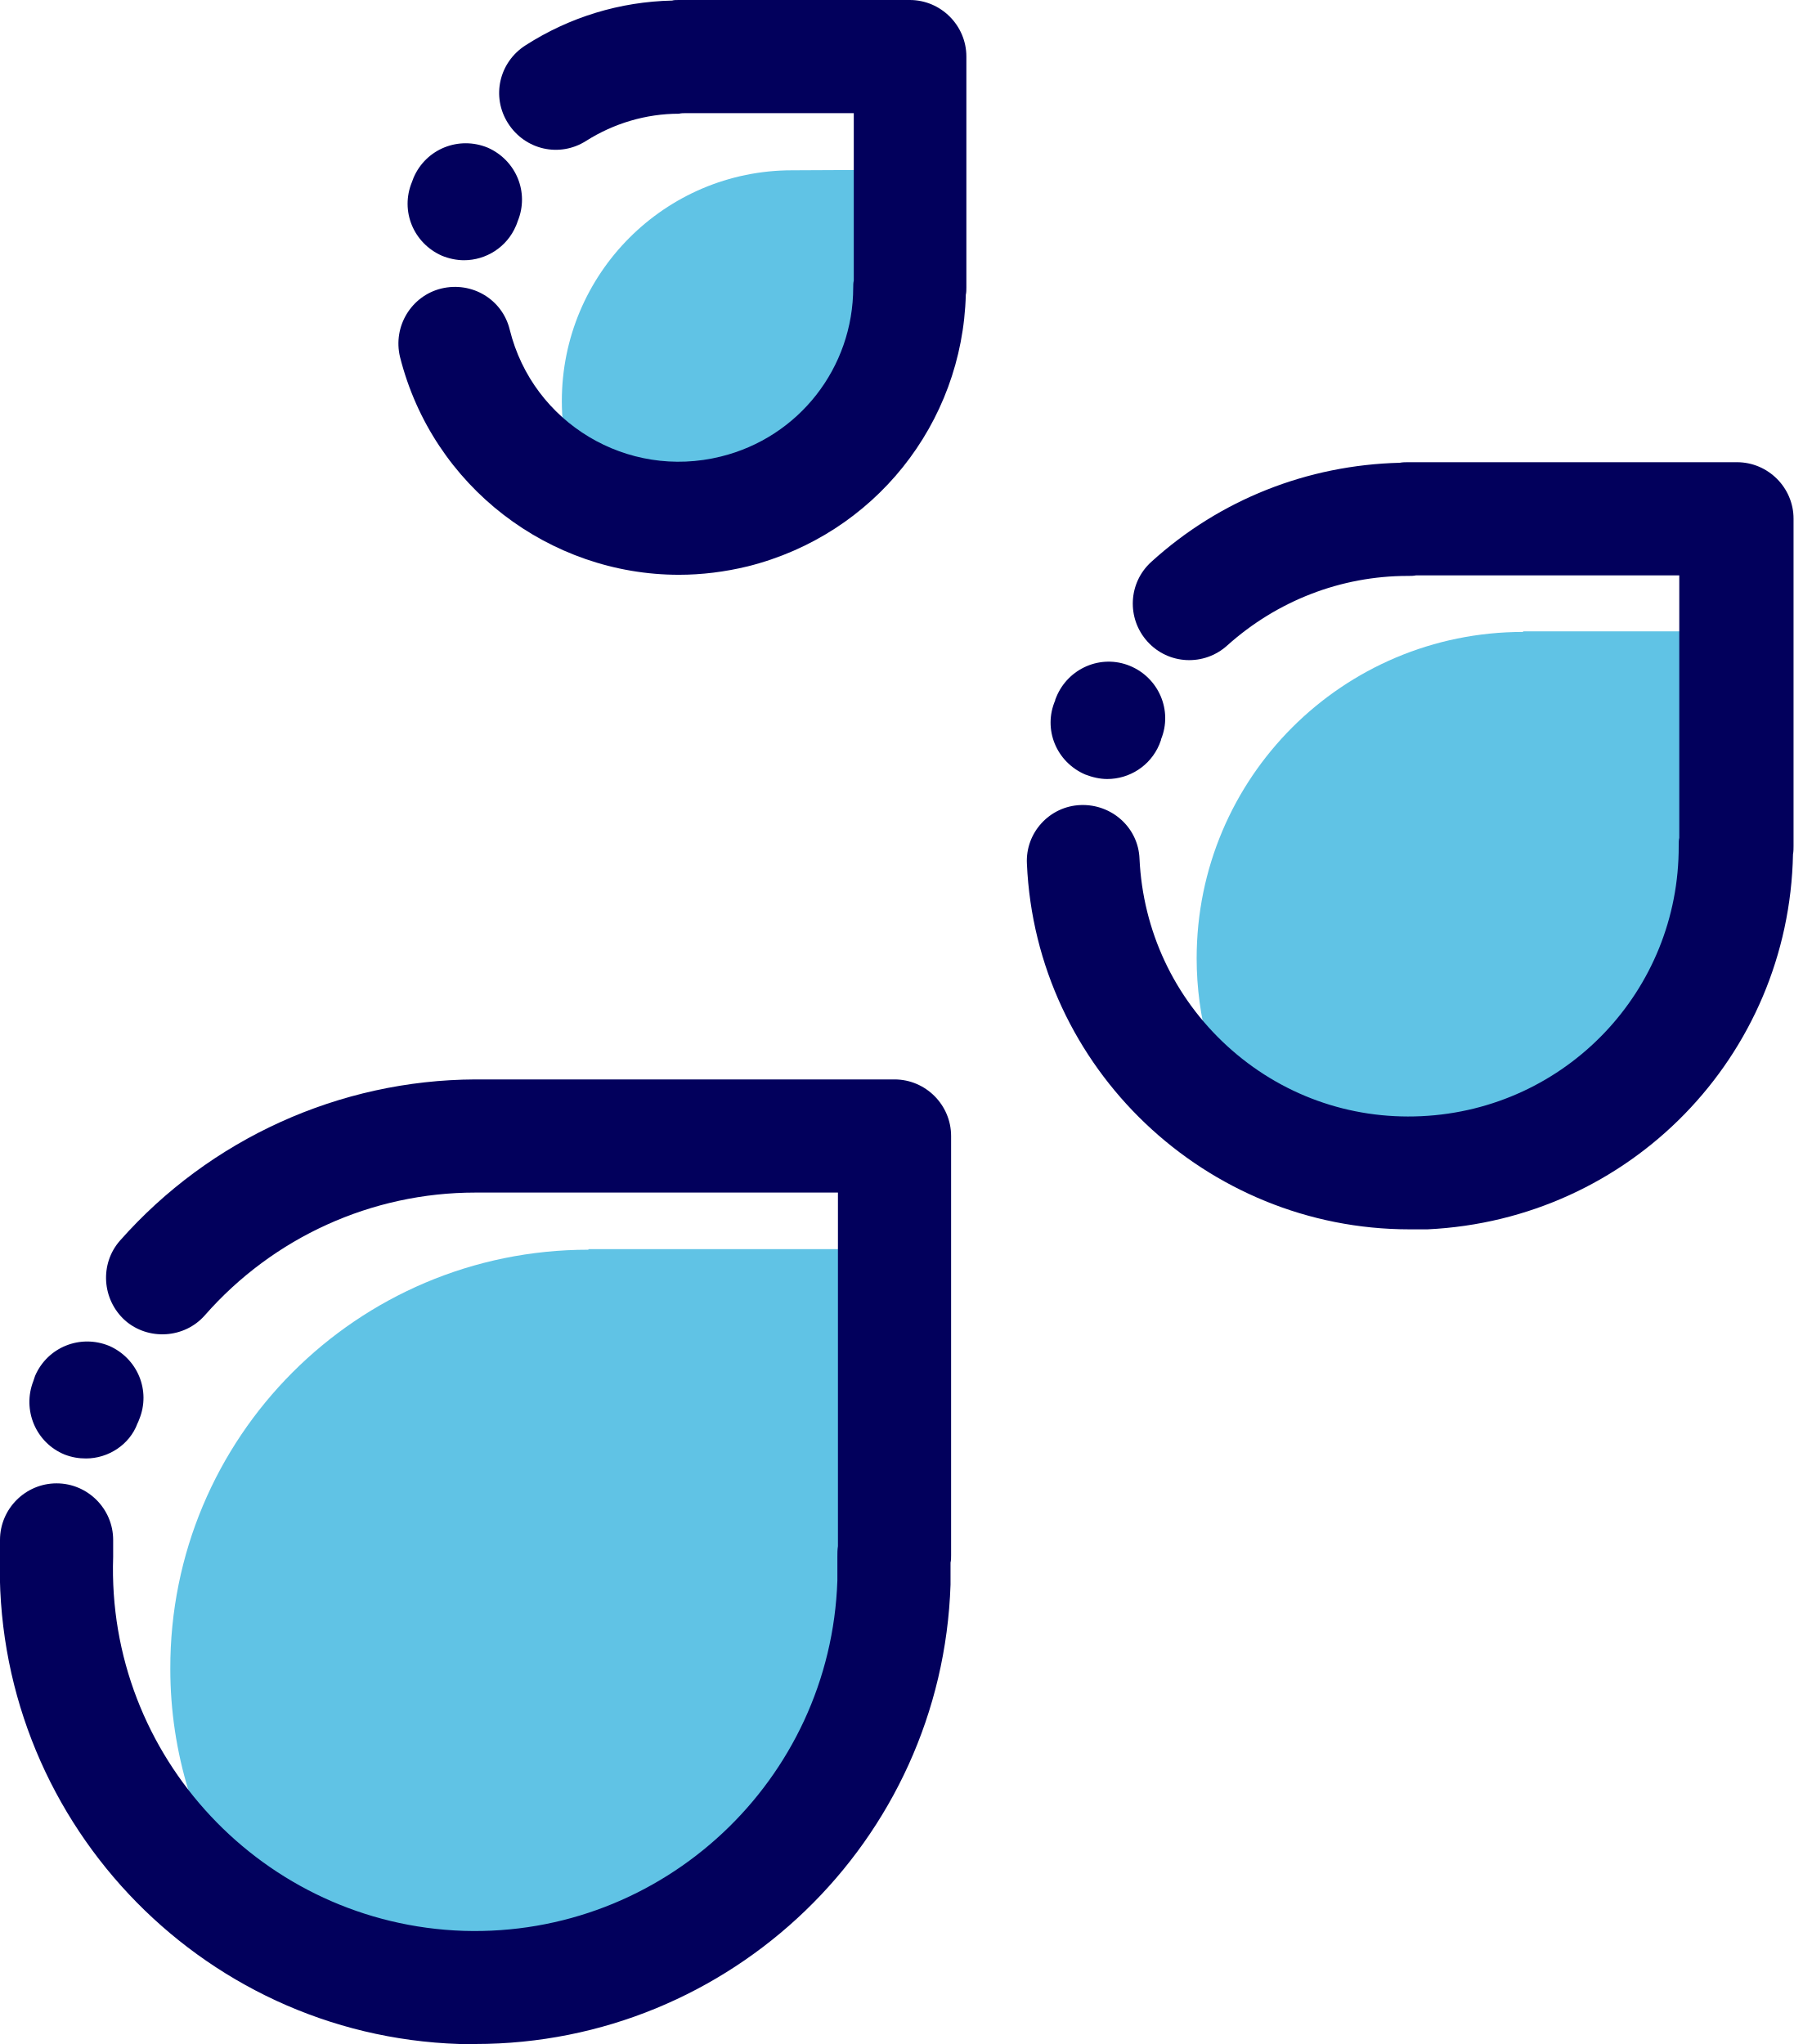
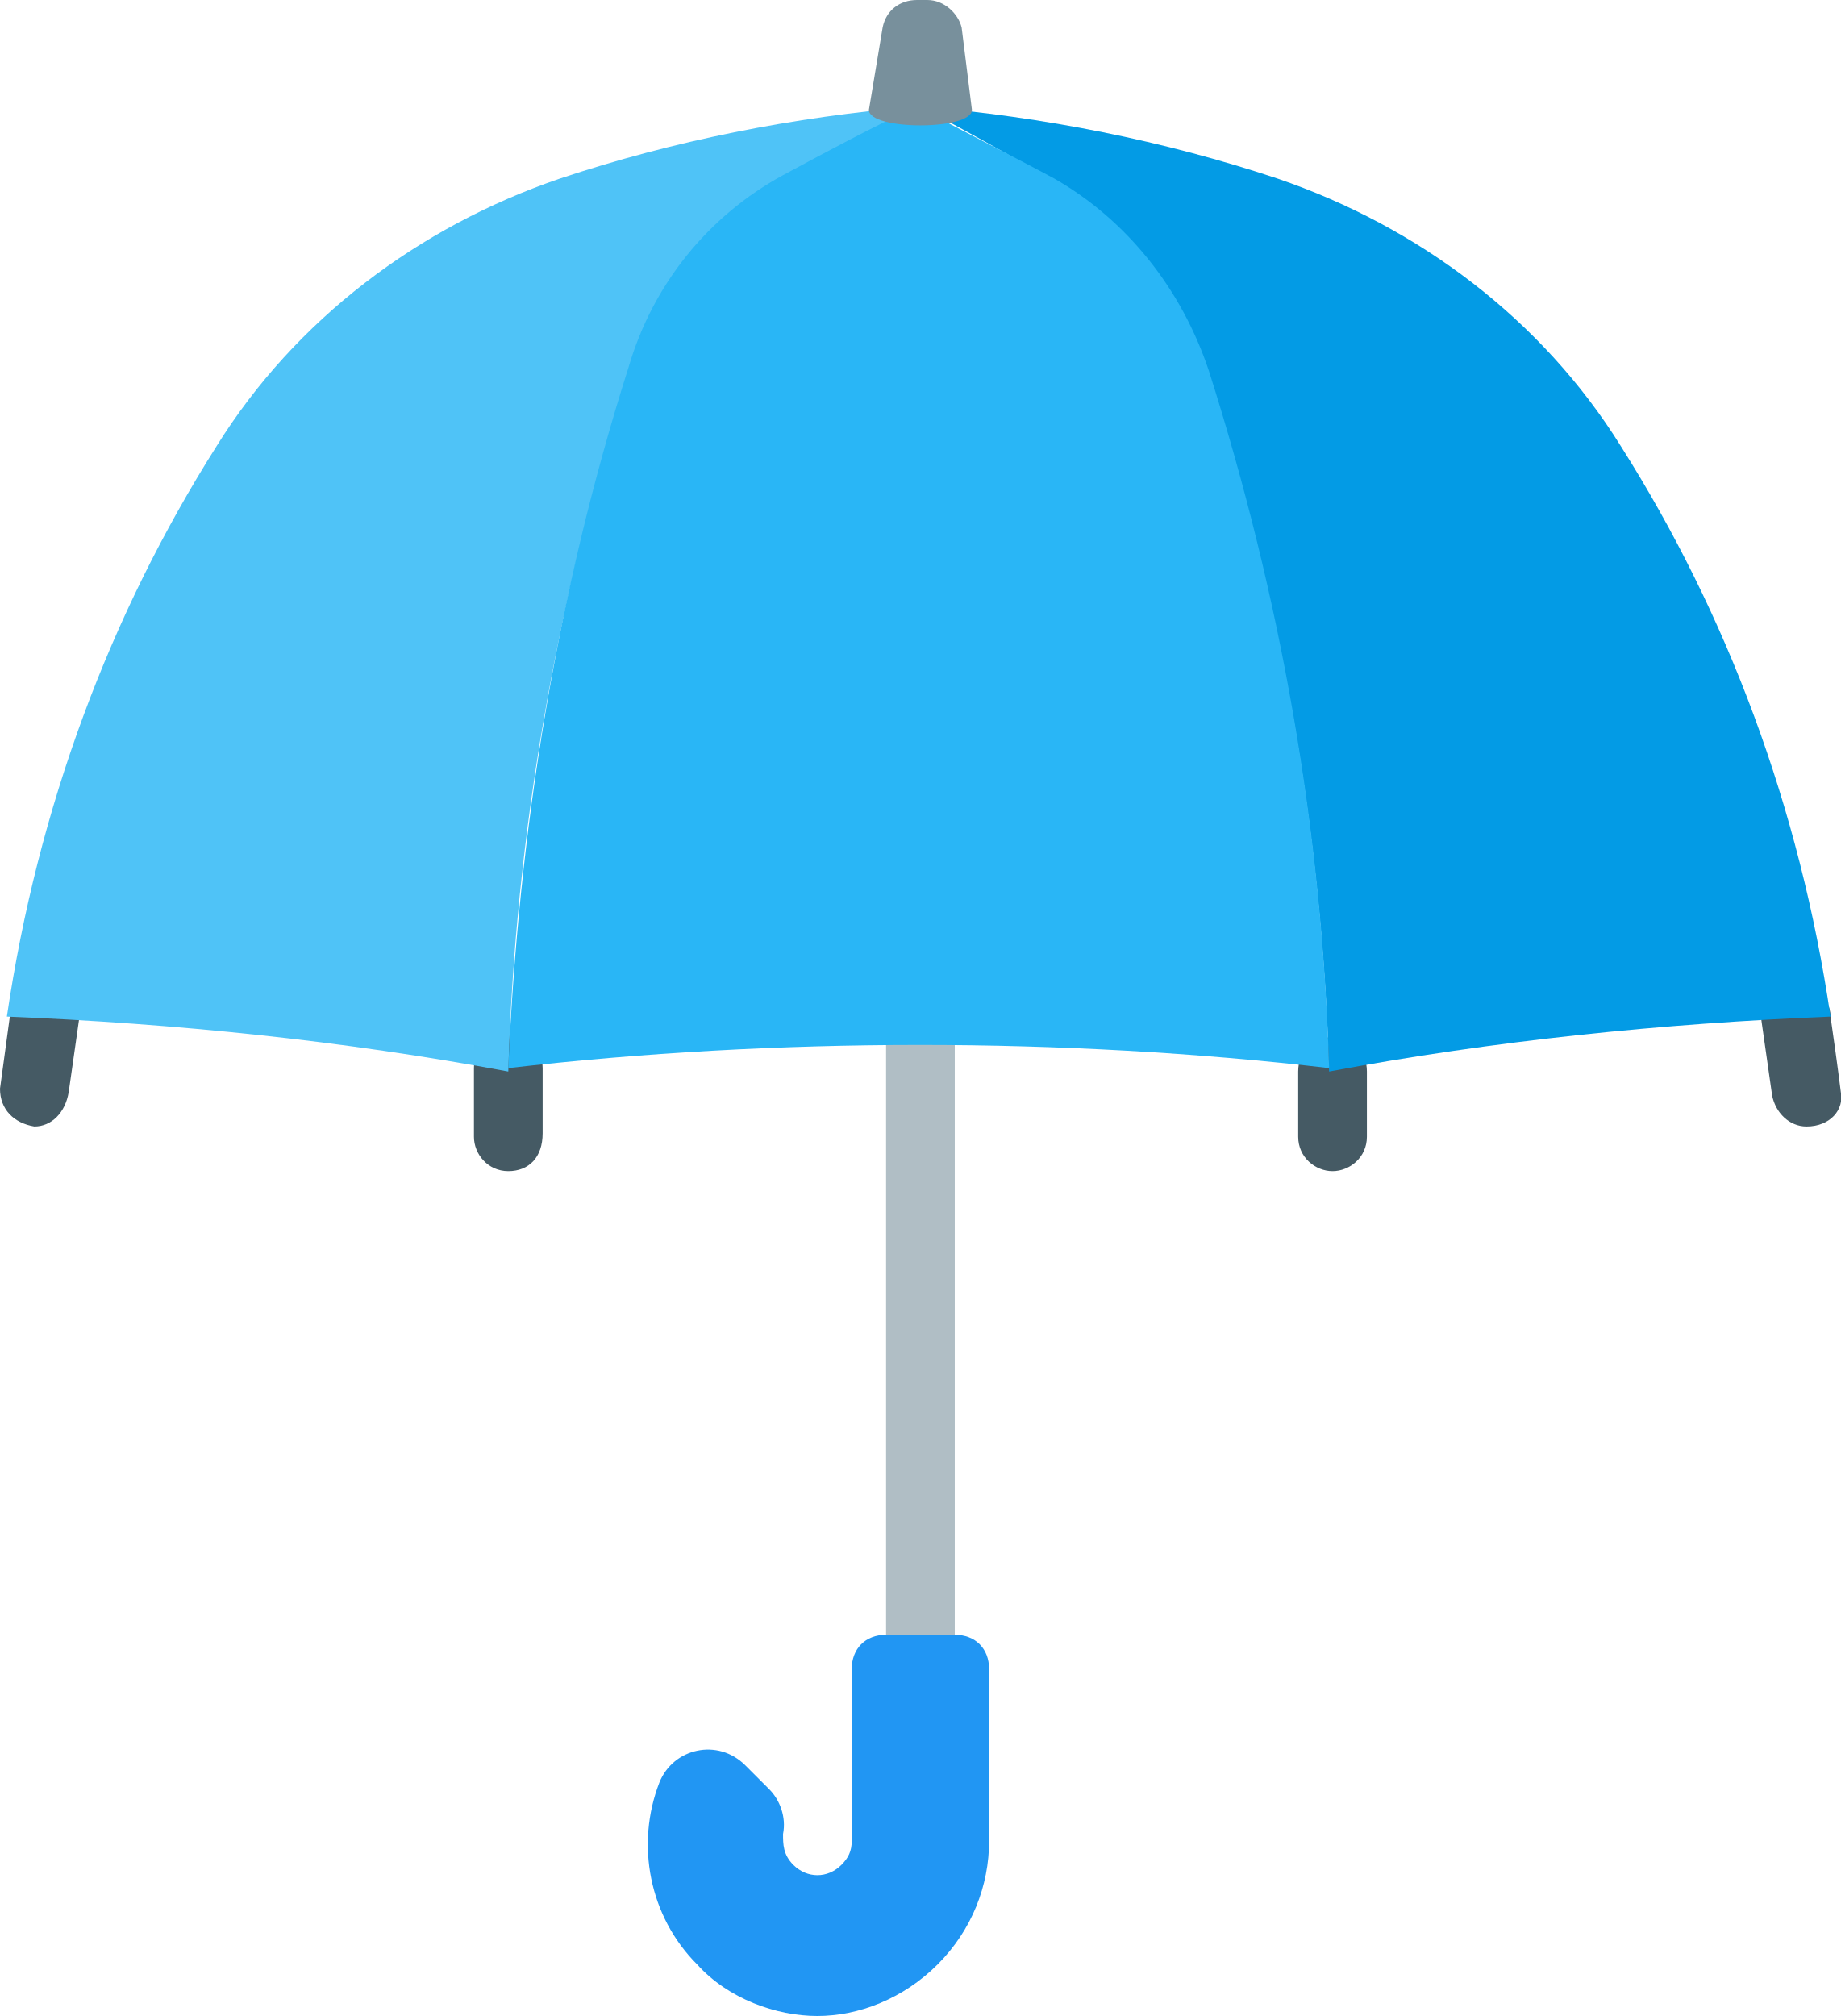
- <svg xmlns="http://www.w3.org/2000/svg" version="1.1" id="icone" x="0px" y="0px" viewBox="0 0 317 361.3" style="enable-background:new 0 0 317 361.3;" xml:space="preserve">
+ <svg xmlns="http://www.w3.org/2000/svg" version="1.1" id="Слой_1" x="0px" y="0px" viewBox="0 0 53.6 58.7" style="enable-background:new 0 0 53.6 58.7;" xml:space="preserve">
  <style type="text/css">
- 	.st0{fill:#60C3E5;}
- 	.st1{fill:#02005C;}
+ 	.st0{fill:#455A64;}
+ 	.st1{fill:#B0BEC5;}
+ 	.st2{fill:#2196F3;}
+ 	.st3{fill:#039BE5;}
+ 	.st4{fill:#4FC3F7;}
+ 	.st5{fill:#29B6F6;}
+ 	.st6{fill:#78909C;}
</style>
-   <path class="st0" d="M269.2,111.6v0.1c-31.9,0-57.7,25.8-57.7,57.7c0,10.4,2.8,20.6,8.1,29.6c27.4,16.3,62.8,7.4,79.2-20  c5.3-8.9,8.1-19.2,8.1-29.6h0.1v-37.8H269.2z" />
-   <path class="st0" d="M104,220.8v0.1c-40.9,0-74,33.2-73.9,74.1c0,14.7,4.4,29,12.6,41.2c33.9,22.8,79.9,13.8,102.7-20.1  c8.2-12.2,12.6-26.5,12.6-41.2h0.1v-54.1H104z" />
-   <path class="st0" d="M140,30.1c-22.5,0-40.7,18.3-40.7,40.8c0,5.9,1.3,11.7,3.7,17c20.5,9.4,44.7,0.5,54.1-20  c2.5-5.3,3.7-11.1,3.7-17h0.1V30L140,30.1L140,30.1z" />
-   <path class="st1" d="M15.2,257.8c-1.3,0-2.5-0.2-3.8-0.7c-5.1-2.1-7.5-7.9-5.5-13c0.1-0.3,0.2-0.6,0.3-0.9c2.2-5.1,8-7.4,13.1-5.3  c5,2.2,7.4,7.9,5.3,13c-0.1,0.3-0.2,0.5-0.3,0.7C22.9,255.4,19.1,257.8,15.2,257.8z M24.7,251.1C24.6,251.1,24.6,251.1,24.7,251.1  C24.6,251.1,24.6,251.1,24.7,251.1z M24.7,251.1C24.7,251.1,24.7,251.1,24.7,251.1C24.7,251.1,24.7,251.1,24.7,251.1z" />
-   <path class="st1" d="M84,361.3c-0.9,0-1.9,0-2.8,0C35,359.8-1.4,321,0,274.7c0-0.5,0-1,0-1.5c0-0.3,0-0.7,0-1c0-5.5,4.5-10,10-10  s10,4.5,10,10c0,0.6,0,1.1,0,1.7c0,0.3,0,0.7,0,1c0,0.1,0,0.2,0,0.3c-1.2,35.3,26.6,64.9,61.9,66.1c35.3,1.1,64.9-26.6,66.1-61.9  c0-1.4,0-2.8,0-4.2c0-0.6,0-1.3,0.1-1.9v-62.5H84c-18.3,0-35.7,7.9-47.8,21.7c-3.6,4.1-10,4.5-14.1,0.9c-4.1-3.7-4.5-10-0.9-14.1  c15.9-18,38.8-28.4,62.8-28.5h74.1c5.5,0,10,4.5,10,10v74.1c0,0.5,0,0.9-0.1,1.3c0,1.3,0,2.6,0,3.9  C166.5,325.5,129.1,361.3,84,361.3z" />
-   <path class="st1" d="M82,46c-1.3,0-2.7-0.3-3.9-0.8c-5-2.2-7.4-7.9-5.3-13c0.1-0.3,0.2-0.5,0.3-0.8c2.2-5.1,8-7.4,13.1-5.3  c5,2.2,7.4,7.9,5.3,13c-0.1,0.3-0.2,0.6-0.3,0.8C89.6,43.7,85.9,46,82,46z" />
-   <path class="st1" d="M120,101.6c-22.8,0-43.5-15.5-49.3-38.5C69.4,57.7,72.7,52.3,78,51c5.4-1.3,10.8,1.9,12.1,7.3  c4.1,16.5,20.8,26.5,37.3,22.4c13.8-3.4,23.4-15.7,23.4-29.9c0-0.4,0-0.8,0.1-1.2V20h-29.7c-0.4,0-0.8,0-1.2,0.1c0,0,0,0,0,0  c-5.8,0-11.5,1.7-16.4,4.8c-4.7,3-10.8,1.6-13.8-3.1c-3-4.7-1.6-10.8,3.1-13.8c7.8-5,16.7-7.7,25.9-7.9C119.1,0,119.5,0,120,0h40.8  c5.5,0,10,4.5,10,10v40.8c0,0.4,0,0.9-0.1,1.3c-0.6,22.8-16.2,42.4-38.5,48C128.1,101.1,124,101.6,120,101.6z" />
-   <path class="st1" d="M195.7,137.7c-1.3,0-2.6-0.3-3.9-0.8c-5.1-2.2-7.5-8-5.3-13.1l0-0.1c0.1-0.2,0.1-0.3,0.2-0.5  c2.1-5.1,7.9-7.6,13-5.5c5.1,2.1,7.6,7.9,5.5,13l0,0.1c-0.1,0.3-0.2,0.5-0.3,0.8C203.3,135.4,199.6,137.7,195.7,137.7z" />
-   <path class="st1" d="M249.1,217.3c-35.9,0-66-28.4-67.6-64.6c-0.3-5.5,4-10.2,9.5-10.4c5.5-0.2,10.2,4,10.4,9.5  c0.6,12.7,6.1,24.5,15.5,33.1c9.4,8.6,21.6,13,34.3,12.4c25.6-1.2,45.6-22.2,45.5-47.8c0-0.5,0-1,0.1-1.4v-46.4h-46.5  c-0.5,0.1-0.9,0.1-1.4,0.1c0,0-0.1,0-0.1,0c-11.8,0-23.1,4.4-31.9,12.3c-4.1,3.7-10.4,3.4-14.1-0.7c-3.7-4.1-3.4-10.4,0.7-14.1  c12.1-11,27.6-17.1,43.9-17.5c0.5-0.1,1-0.1,1.5-0.1H307c5.5,0,10,4.5,10,10v57.8c0,0.5,0,1-0.1,1.5c-0.7,35.7-28.8,64.6-64.6,66.3  C251.2,217.3,250.2,217.3,249.1,217.3z" />
+   <g id="row_1">
+     <g id="umbrella">
+       <g>
+         <path class="st0" d="M52.6,32.8c-0.5,0-0.9-0.4-1-0.9c-0.1-0.7-0.2-1.4-0.3-2.1c-0.1-0.5,0.3-1.1,0.9-1.1     c0.5-0.1,1.1,0.3,1.1,0.9c0.1,0.7,0.2,1.4,0.3,2.2C53.7,32.3,53.3,32.8,52.6,32.8C52.7,32.8,52.6,32.8,52.6,32.8z" />
+         <path class="st0" d="M1,32.8C1,32.8,0.9,32.8,1,32.8c-0.6-0.1-1-0.5-1-1.1c0.1-0.7,0.2-1.5,0.3-2.2c0.1-0.5,0.6-0.9,1.1-0.9     c0.5,0.1,0.9,0.6,0.9,1.1c-0.1,0.7-0.2,1.4-0.3,2.1C1.9,32.4,1.5,32.8,1,32.8z" />
+         <path class="st0" d="M14.8,34.1L14.8,34.1c-0.6,0-1-0.5-1-1c0-0.6,0-1.1,0-1.7v-0.3c0-0.6,0.4-1,1-1s1,0.5,1,1v0.3     c0,0.5,0,1.1,0,1.6C15.8,33.7,15.4,34.1,14.8,34.1z" />
+         <path class="st0" d="M38.8,34.1c-0.5,0-1-0.4-1-1c0-0.5,0-1.1,0-1.6v-0.3c0-0.6,0.4-1,1-1s1,0.4,1,1v0.2c0,0.6,0,1.1,0,1.7     C39.8,33.7,39.3,34.1,38.8,34.1L38.8,34.1z" />
+       </g>
+       <rect x="25.8" y="27.5" class="st1" width="2" height="22" />
+       <path class="st2" d="M22.4,52.1c0.3,0.3,0.5,0.8,0.4,1.3c0,0.3,0,0.6,0.3,0.9c0.4,0.4,1,0.4,1.4,0c0.2-0.2,0.3-0.4,0.3-0.7    c0-1.1,0-3.6,0-5c0-0.6,0.4-1,1-1h2c0.6,0,1,0.4,1,1v5c0,1.3-0.5,2.6-1.5,3.6s-2.3,1.5-3.5,1.5s-2.6-0.5-3.5-1.5    c-1.4-1.4-1.8-3.5-1.1-5.3c0.4-1,1.7-1.3,2.5-0.5L22.4,52.1z" />
+       <path class="st3" d="M26.8,3.1c3.6,0.3,7.1,1,10.4,2.1c4.1,1.4,7.7,4.1,10,7.8c3.1,4.9,5.2,10.5,6.1,16.6    c-4.9,0.2-9.8,0.7-14.6,1.6c-0.2-6.9-1.4-13.7-3.5-20.3c-0.8-2.4-2.4-4.4-4.5-5.6C29.4,4.5,28.1,3.8,26.8,3.1z" />
+       <path class="st4" d="M26.7,3.1c-3.6,0.3-7.1,1-10.4,2.1c-4.1,1.4-7.7,4.1-10,7.8c-3.1,4.9-5.2,10.5-6.1,16.6    c4.9,0.2,9.8,0.7,14.6,1.6c0.2-6.9,1.4-13.7,3.5-20.4c0.8-2.4,2.4-4.4,4.5-5.6C24.1,4.4,25.4,3.8,26.7,3.1z" />
+       <path class="st5" d="M38.7,31.1c-0.2-6.9-1.4-13.7-3.5-20.3c-0.8-2.4-2.4-4.4-4.5-5.6c-1.3-0.7-2.7-1.4-4-2.1    c-1.3,0.6-2.6,1.3-3.9,2c-2.2,1.2-3.8,3.2-4.5,5.6c-2.1,6.6-3.2,13.5-3.5,20.4C22.6,30.2,31,30.2,38.7,31.1z" />
+       <path class="st6" d="M28.3,3.2c0,0.6-3,0.6-3,0l0.4-2.4c0.1-0.5,0.5-0.8,1-0.8H27c0.5,0,0.9,0.4,1,0.8L28.3,3.2z" />
+     </g>
+   </g>
</svg>
